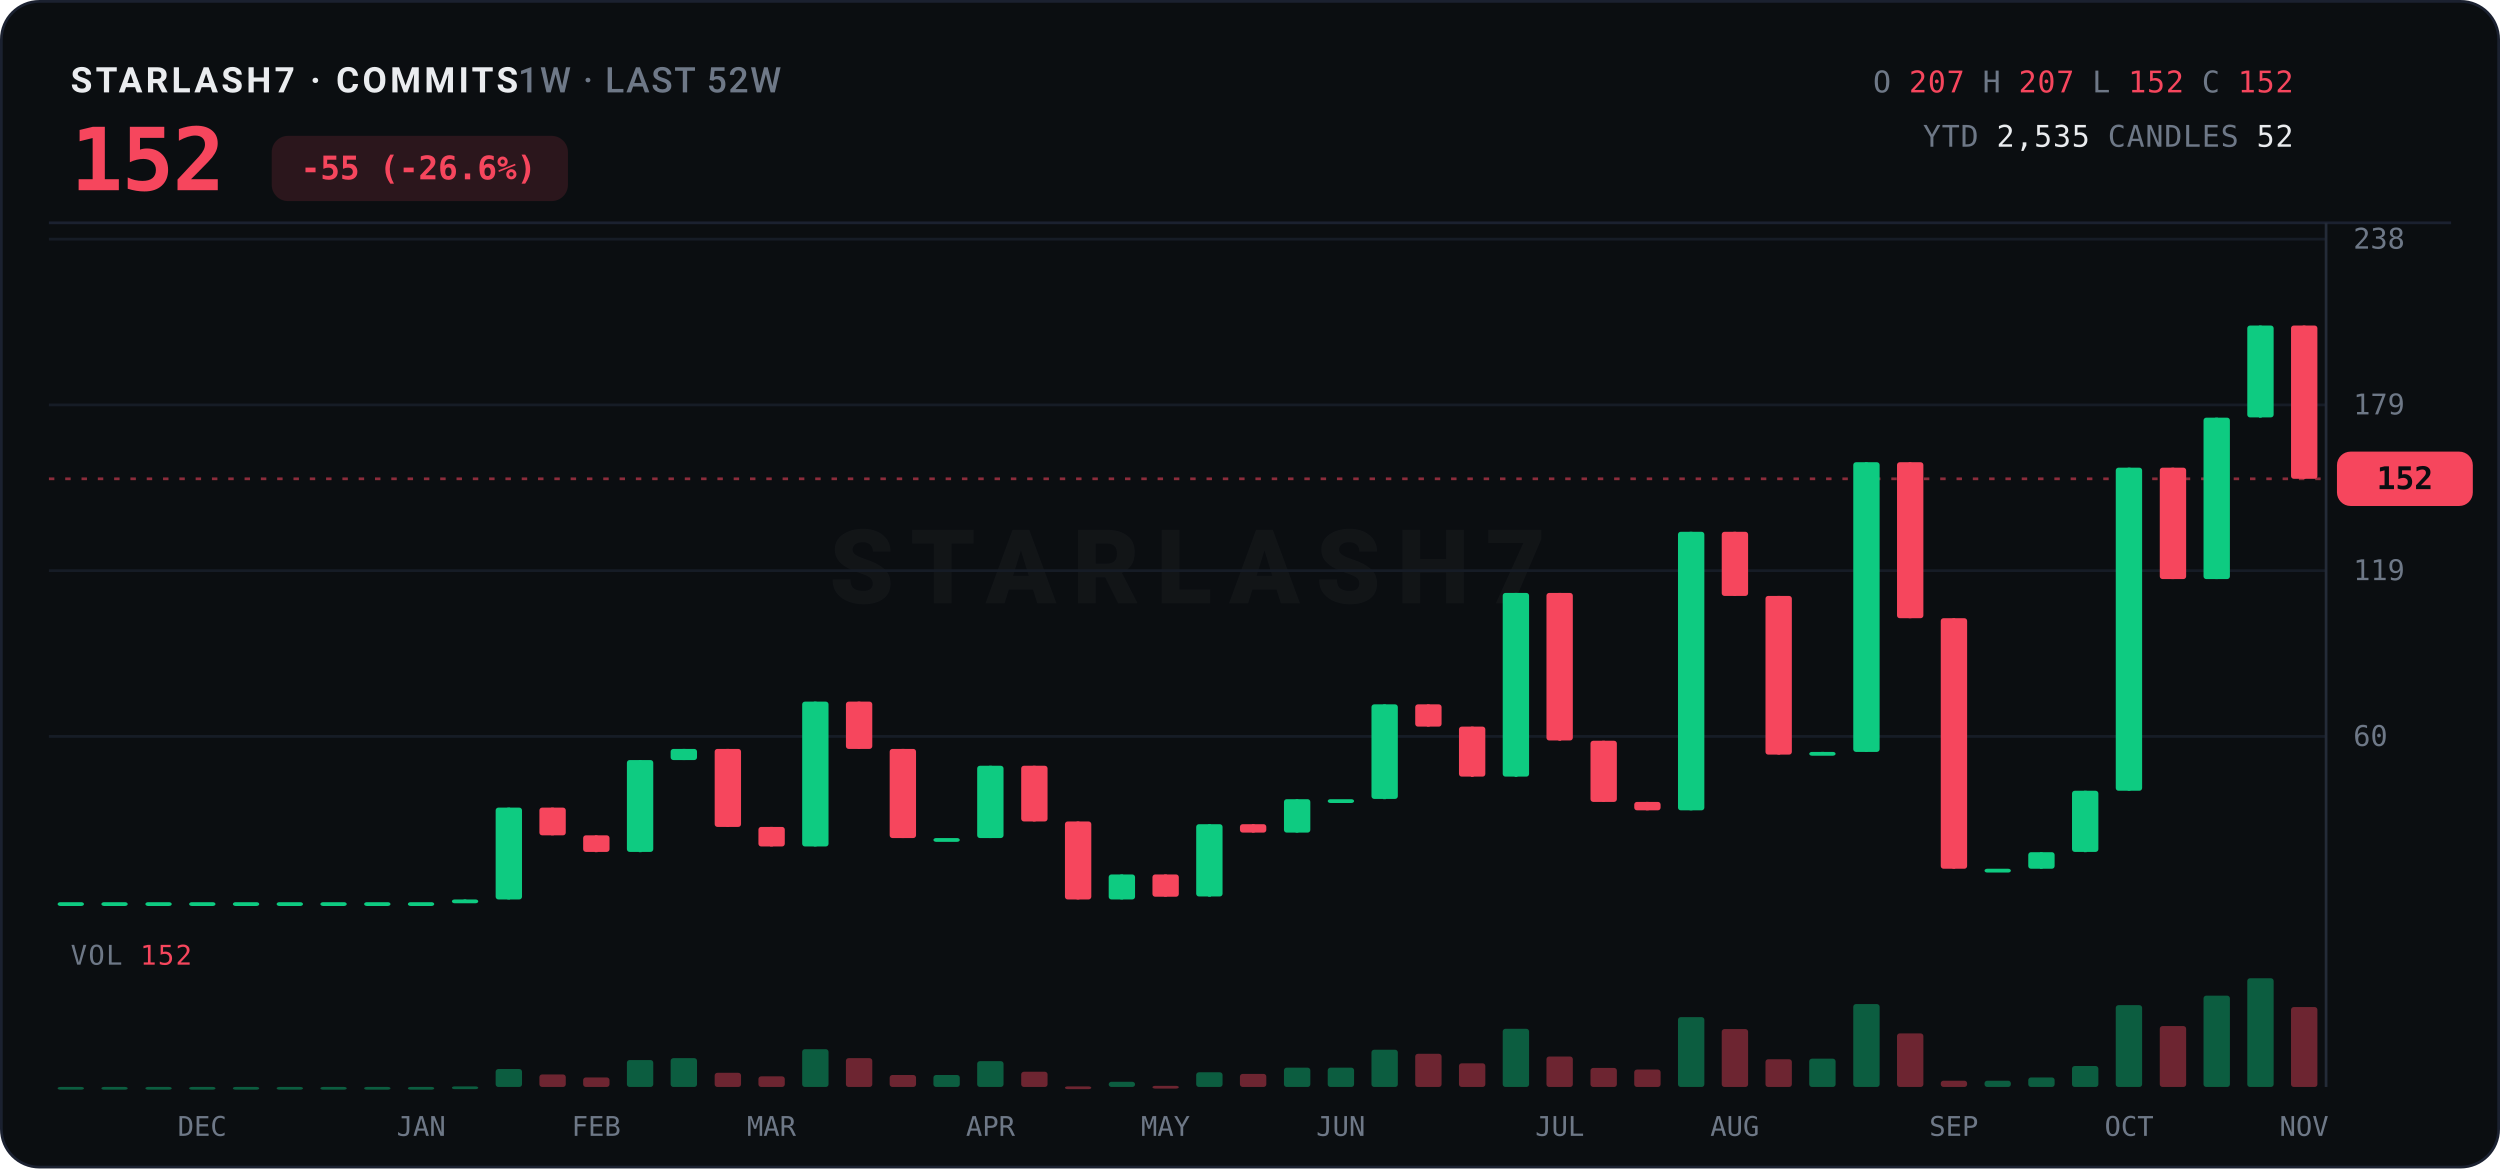
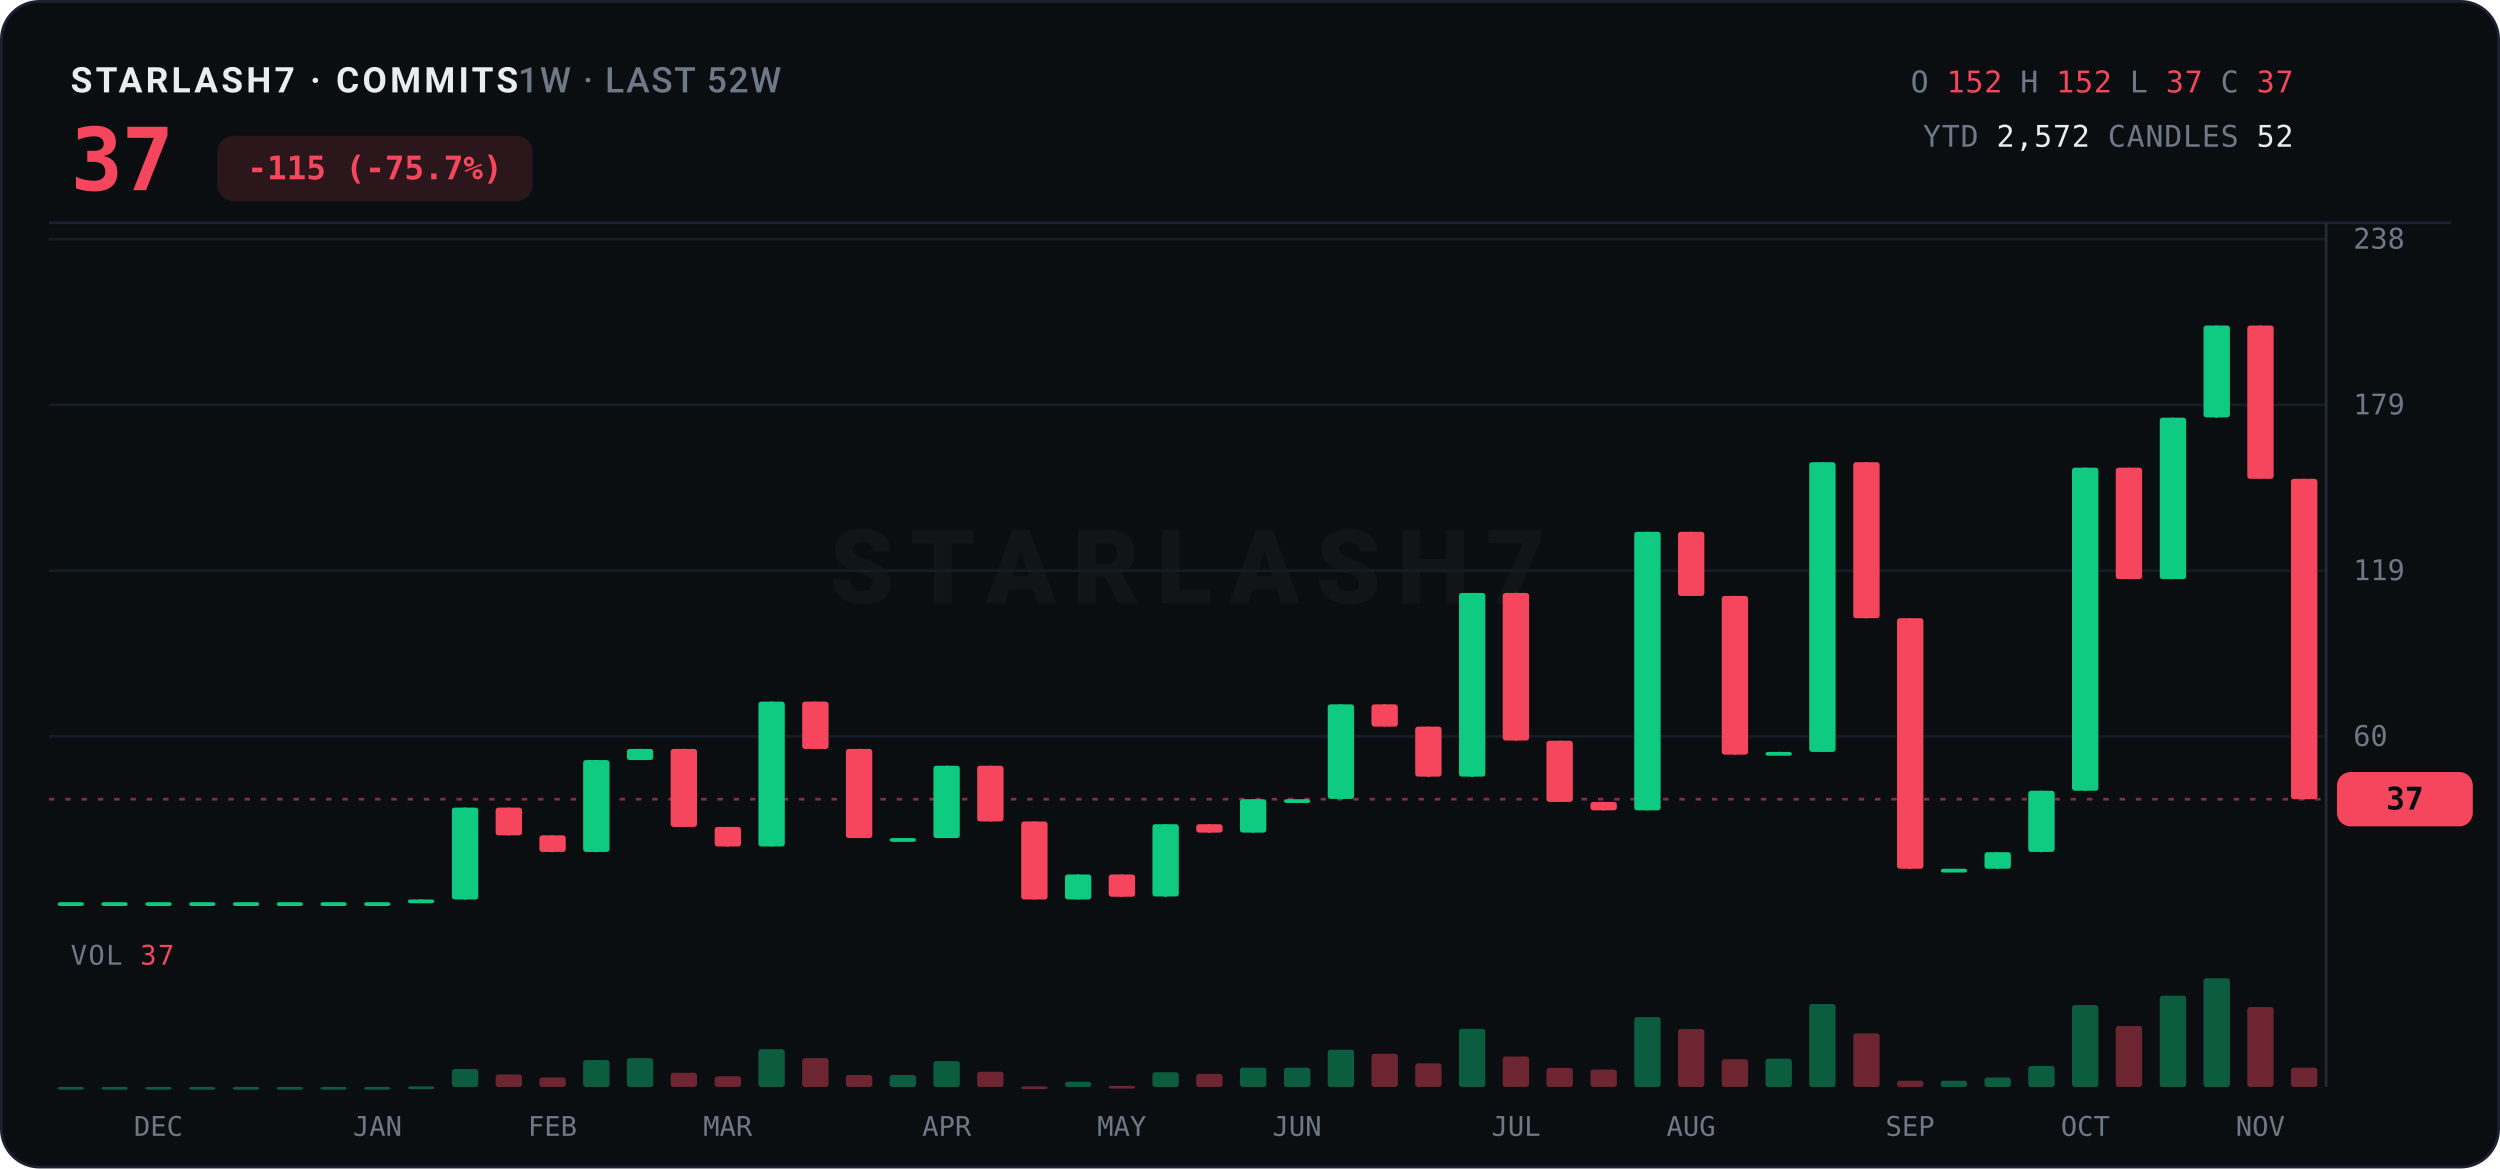
<svg xmlns="http://www.w3.org/2000/svg" width="920" height="430" viewBox="0 0 920 430">
  <rect x="0.5" y="0.5" width="919" height="429" rx="14" fill="#0B0E11" stroke="#1B2130" />
  <text x="26" y="34" font-family="ui-sans-serif,system-ui,-apple-system,'Segoe UI',Roboto,sans-serif" font-size="13" font-weight="700" letter-spacing="1.2" fill="#EAECEF">STARLASH7 · COMMITS<tspan fill="#6E7887" font-weight="500" letter-spacing="0.6">  1W · LAST 52W</tspan>
  </text>
-   <text x="26" y="70" font-family="ui-monospace,'SF Mono',SFMono-Regular,Menlo,Consolas,monospace" font-size="32" font-weight="800" fill="#F6465D" letter-spacing="-0.5">152</text>
-   <rect x="100" y="50" width="109" height="24" rx="6" fill="#F6465D" opacity="0.14" />
-   <text x="154" y="66" text-anchor="middle" font-family="ui-monospace,'SF Mono',SFMono-Regular,Menlo,Consolas,monospace" font-size="12" font-weight="700" fill="#F6465D">-55 (-26.6%)</text>
+   <text x="26" y="70" font-family="ui-monospace,'SF Mono',SFMono-Regular,Menlo,Consolas,monospace" font-size="32" font-weight="800" fill="#F6465D" letter-spacing="-0.5">37</text>
+   <rect x="80" y="50" width="116" height="24" rx="6" fill="#F6465D" opacity="0.14" />
+   <text x="138" y="66" text-anchor="middle" font-family="ui-monospace,'SF Mono',SFMono-Regular,Menlo,Consolas,monospace" font-size="12" font-weight="700" fill="#F6465D">-115 (-75.7%)</text>
  <text x="844" y="34" text-anchor="end" font-family="ui-monospace,'SF Mono',SFMono-Regular,Menlo,Consolas,monospace" font-size="11" letter-spacing="0.3">
    <tspan fill="#6E7887">O</tspan>
-     <tspan fill="#F6465D">207</tspan>
+     <tspan fill="#F6465D">152</tspan>
    <tspan fill="#6E7887">H</tspan>
-     <tspan fill="#F6465D">207</tspan>
+     <tspan fill="#F6465D">152</tspan>
    <tspan fill="#6E7887">L</tspan>
-     <tspan fill="#F6465D">152</tspan>
+     <tspan fill="#F6465D">37</tspan>
    <tspan fill="#6E7887">C</tspan>
-     <tspan fill="#F6465D">152</tspan>
+     <tspan fill="#F6465D">37</tspan>
  </text>
  <text x="844" y="54" text-anchor="end" font-family="ui-monospace,'SF Mono',SFMono-Regular,Menlo,Consolas,monospace" font-size="11" letter-spacing="0.3">
    <tspan fill="#6E7887">YTD</tspan>
-     <tspan fill="#EAECEF">2,535</tspan>
+     <tspan fill="#EAECEF">2,572</tspan>
    <tspan fill="#6E7887">CANDLES</tspan>
    <tspan fill="#EAECEF">52</tspan>
  </text>
  <line x1="18" y1="82" x2="902" y2="82" stroke="#1B2130" stroke-width="1" />
  <text x="437.0" y="222.0" text-anchor="middle" font-family="ui-sans-serif,system-ui,-apple-system,'Segoe UI',Roboto,sans-serif" font-size="38" font-weight="800" letter-spacing="6" fill="#EAECEF" opacity="0.035">STARLASH7</text>
  <line x1="18" y1="271.0" x2="856" y2="271.0" stroke="#161C26" stroke-width="1" />
  <text x="866" y="274.5" font-family="ui-monospace,'SF Mono',SFMono-Regular,Menlo,Consolas,monospace" font-size="10.5" fill="#6E7887">60</text>
  <line x1="18" y1="210.0" x2="856" y2="210.0" stroke="#161C26" stroke-width="1" />
  <text x="866" y="213.5" font-family="ui-monospace,'SF Mono',SFMono-Regular,Menlo,Consolas,monospace" font-size="10.5" fill="#6E7887">119</text>
  <line x1="18" y1="149.0" x2="856" y2="149.0" stroke="#161C26" stroke-width="1" />
  <text x="866" y="152.5" font-family="ui-monospace,'SF Mono',SFMono-Regular,Menlo,Consolas,monospace" font-size="10.5" fill="#6E7887">179</text>
  <line x1="18" y1="88.0" x2="856" y2="88.0" stroke="#161C26" stroke-width="1" />
  <text x="866" y="91.5" font-family="ui-monospace,'SF Mono',SFMono-Regular,Menlo,Consolas,monospace" font-size="10.5" fill="#6E7887">238</text>
  <line x1="856" y1="82" x2="856" y2="400" stroke="#242B38" stroke-width="1" />
-   <line x1="18" y1="176.2" x2="856" y2="176.2" stroke="#F6465D" stroke-width="1" stroke-dasharray="2 4" opacity="0.55" />
-   <rect x="860" y="166.2" width="50" height="20" rx="5" fill="#F6465D" />
-   <text x="885.0" y="180.0" text-anchor="middle" font-family="ui-monospace,'SF Mono',SFMono-Regular,Menlo,Consolas,monospace" font-size="11.5" font-weight="800" fill="#0B0E11">152</text>
+   <line x1="18" y1="294.1" x2="856" y2="294.1" stroke="#F6465D" stroke-width="1" stroke-dasharray="2 4" opacity="0.55" />
+   <rect x="860" y="284.1" width="50" height="20" rx="5" fill="#F6465D" />
+   <text x="885.0" y="297.9" text-anchor="middle" font-family="ui-monospace,'SF Mono',SFMono-Regular,Menlo,Consolas,monospace" font-size="11.5" font-weight="800" fill="#0B0E11">37</text>
  <line x1="26.1" y1="332.0" x2="26.1" y2="332.0" stroke="#0ECB81" stroke-width="1" />
  <rect x="21.2" y="332.0" width="9.7" height="1.4" rx="1" fill="#0ECB81" />
  <line x1="42.2" y1="332.0" x2="42.2" y2="332.0" stroke="#0ECB81" stroke-width="1" />
  <rect x="37.3" y="332.0" width="9.7" height="1.4" rx="1" fill="#0ECB81" />
  <line x1="58.3" y1="332.0" x2="58.3" y2="332.0" stroke="#0ECB81" stroke-width="1" />
  <rect x="53.5" y="332.0" width="9.7" height="1.4" rx="1" fill="#0ECB81" />
  <line x1="74.4" y1="332.0" x2="74.4" y2="332.0" stroke="#0ECB81" stroke-width="1" />
  <rect x="69.6" y="332.0" width="9.7" height="1.4" rx="1" fill="#0ECB81" />
  <line x1="90.5" y1="332.0" x2="90.5" y2="332.0" stroke="#0ECB81" stroke-width="1" />
  <rect x="85.7" y="332.0" width="9.7" height="1.4" rx="1" fill="#0ECB81" />
  <line x1="106.6" y1="332.0" x2="106.6" y2="332.0" stroke="#0ECB81" stroke-width="1" />
  <rect x="101.8" y="332.0" width="9.7" height="1.4" rx="1" fill="#0ECB81" />
  <line x1="122.8" y1="332.0" x2="122.8" y2="332.0" stroke="#0ECB81" stroke-width="1" />
  <rect x="117.9" y="332.0" width="9.7" height="1.4" rx="1" fill="#0ECB81" />
  <line x1="138.9" y1="332.0" x2="138.9" y2="332.0" stroke="#0ECB81" stroke-width="1" />
  <rect x="134.0" y="332.0" width="9.7" height="1.4" rx="1" fill="#0ECB81" />
-   <line x1="155.0" y1="332.0" x2="155.0" y2="332.0" stroke="#0ECB81" stroke-width="1" />
-   <rect x="150.1" y="332.0" width="9.7" height="1.4" rx="1" fill="#0ECB81" />
-   <line x1="171.1" y1="331.0" x2="171.1" y2="332.0" stroke="#0ECB81" stroke-width="1" />
-   <rect x="166.3" y="331.0" width="9.7" height="1.4" rx="1" fill="#0ECB81" />
-   <line x1="187.2" y1="297.2" x2="187.2" y2="331.0" stroke="#0ECB81" stroke-width="1" />
-   <rect x="182.4" y="297.2" width="9.7" height="33.8" rx="1" fill="#0ECB81" />
-   <line x1="203.3" y1="297.2" x2="203.3" y2="307.4" stroke="#F6465D" stroke-width="1" />
-   <rect x="198.5" y="297.2" width="9.7" height="10.2" rx="1" fill="#F6465D" />
-   <line x1="219.4" y1="307.4" x2="219.4" y2="313.6" stroke="#F6465D" stroke-width="1" />
-   <rect x="214.6" y="307.4" width="9.7" height="6.1" rx="1" fill="#F6465D" />
-   <line x1="235.6" y1="279.7" x2="235.6" y2="313.6" stroke="#0ECB81" stroke-width="1" />
-   <rect x="230.7" y="279.7" width="9.7" height="33.8" rx="1" fill="#0ECB81" />
-   <line x1="251.7" y1="275.6" x2="251.7" y2="279.7" stroke="#0ECB81" stroke-width="1" />
-   <rect x="246.8" y="275.6" width="9.7" height="4.1" rx="1" fill="#0ECB81" />
-   <line x1="267.8" y1="275.6" x2="267.8" y2="304.3" stroke="#F6465D" stroke-width="1" />
-   <rect x="263.0" y="275.6" width="9.7" height="28.7" rx="1" fill="#F6465D" />
-   <line x1="283.9" y1="304.3" x2="283.9" y2="311.5" stroke="#F6465D" stroke-width="1" />
-   <rect x="279.1" y="304.3" width="9.7" height="7.2" rx="1" fill="#F6465D" />
-   <line x1="300.0" y1="258.2" x2="300.0" y2="311.5" stroke="#0ECB81" stroke-width="1" />
-   <rect x="295.2" y="258.2" width="9.7" height="53.3" rx="1" fill="#0ECB81" />
-   <line x1="316.1" y1="258.2" x2="316.1" y2="275.6" stroke="#F6465D" stroke-width="1" />
-   <rect x="311.3" y="258.2" width="9.7" height="17.4" rx="1" fill="#F6465D" />
-   <line x1="332.3" y1="275.6" x2="332.3" y2="308.4" stroke="#F6465D" stroke-width="1" />
-   <rect x="327.4" y="275.6" width="9.7" height="32.8" rx="1" fill="#F6465D" />
-   <line x1="348.4" y1="308.4" x2="348.4" y2="308.4" stroke="#0ECB81" stroke-width="1" />
-   <rect x="343.5" y="308.4" width="9.7" height="1.4" rx="1" fill="#0ECB81" />
-   <line x1="364.5" y1="281.8" x2="364.5" y2="308.4" stroke="#0ECB81" stroke-width="1" />
-   <rect x="359.6" y="281.8" width="9.7" height="26.6" rx="1" fill="#0ECB81" />
-   <line x1="380.6" y1="281.8" x2="380.6" y2="302.3" stroke="#F6465D" stroke-width="1" />
-   <rect x="375.8" y="281.8" width="9.7" height="20.5" rx="1" fill="#F6465D" />
-   <line x1="396.7" y1="302.3" x2="396.7" y2="331.0" stroke="#F6465D" stroke-width="1" />
-   <rect x="391.9" y="302.3" width="9.7" height="28.7" rx="1" fill="#F6465D" />
-   <line x1="412.8" y1="321.8" x2="412.8" y2="331.0" stroke="#0ECB81" stroke-width="1" />
-   <rect x="408.0" y="321.8" width="9.7" height="9.2" rx="1" fill="#0ECB81" />
-   <line x1="428.9" y1="321.8" x2="428.9" y2="330.0" stroke="#F6465D" stroke-width="1" />
-   <rect x="424.1" y="321.8" width="9.7" height="8.2" rx="1" fill="#F6465D" />
-   <line x1="445.1" y1="303.3" x2="445.1" y2="330.0" stroke="#0ECB81" stroke-width="1" />
-   <rect x="440.2" y="303.3" width="9.7" height="26.6" rx="1" fill="#0ECB81" />
-   <line x1="461.2" y1="303.3" x2="461.2" y2="306.4" stroke="#F6465D" stroke-width="1" />
-   <rect x="456.3" y="303.3" width="9.7" height="3.1" rx="1" fill="#F6465D" />
-   <line x1="477.3" y1="294.1" x2="477.3" y2="306.4" stroke="#0ECB81" stroke-width="1" />
-   <rect x="472.5" y="294.1" width="9.7" height="12.3" rx="1" fill="#0ECB81" />
-   <line x1="493.4" y1="294.1" x2="493.4" y2="294.1" stroke="#0ECB81" stroke-width="1" />
-   <rect x="488.6" y="294.1" width="9.7" height="1.4" rx="1" fill="#0ECB81" />
-   <line x1="509.5" y1="259.2" x2="509.5" y2="294.1" stroke="#0ECB81" stroke-width="1" />
-   <rect x="504.7" y="259.2" width="9.7" height="34.8" rx="1" fill="#0ECB81" />
-   <line x1="525.6" y1="259.2" x2="525.6" y2="267.4" stroke="#F6465D" stroke-width="1" />
-   <rect x="520.8" y="259.2" width="9.7" height="8.2" rx="1" fill="#F6465D" />
-   <line x1="541.8" y1="267.4" x2="541.8" y2="285.9" stroke="#F6465D" stroke-width="1" />
-   <rect x="536.9" y="267.4" width="9.7" height="18.4" rx="1" fill="#F6465D" />
-   <line x1="557.9" y1="218.2" x2="557.9" y2="285.9" stroke="#0ECB81" stroke-width="1" />
-   <rect x="553.0" y="218.2" width="9.7" height="67.6" rx="1" fill="#0ECB81" />
-   <line x1="574.0" y1="218.2" x2="574.0" y2="272.6" stroke="#F6465D" stroke-width="1" />
-   <rect x="569.1" y="218.2" width="9.7" height="54.3" rx="1" fill="#F6465D" />
-   <line x1="590.1" y1="272.6" x2="590.1" y2="295.1" stroke="#F6465D" stroke-width="1" />
-   <rect x="585.3" y="272.6" width="9.7" height="22.5" rx="1" fill="#F6465D" />
-   <line x1="606.2" y1="295.1" x2="606.2" y2="298.2" stroke="#F6465D" stroke-width="1" />
-   <rect x="601.4" y="295.1" width="9.7" height="3.1" rx="1" fill="#F6465D" />
-   <line x1="622.3" y1="195.7" x2="622.3" y2="298.2" stroke="#0ECB81" stroke-width="1" />
-   <rect x="617.5" y="195.7" width="9.7" height="102.5" rx="1" fill="#0ECB81" />
-   <line x1="638.4" y1="195.7" x2="638.4" y2="219.3" stroke="#F6465D" stroke-width="1" />
-   <rect x="633.6" y="195.7" width="9.7" height="23.6" rx="1" fill="#F6465D" />
-   <line x1="654.6" y1="219.3" x2="654.6" y2="277.7" stroke="#F6465D" stroke-width="1" />
-   <rect x="649.7" y="219.3" width="9.7" height="58.4" rx="1" fill="#F6465D" />
-   <line x1="670.7" y1="276.7" x2="670.7" y2="277.7" stroke="#0ECB81" stroke-width="1" />
-   <rect x="665.8" y="276.7" width="9.7" height="1.4" rx="1" fill="#0ECB81" />
-   <line x1="686.8" y1="170.1" x2="686.8" y2="276.7" stroke="#0ECB81" stroke-width="1" />
-   <rect x="682.0" y="170.1" width="9.7" height="106.6" rx="1" fill="#0ECB81" />
-   <line x1="702.9" y1="170.1" x2="702.9" y2="227.5" stroke="#F6465D" stroke-width="1" />
-   <rect x="698.1" y="170.1" width="9.7" height="57.4" rx="1" fill="#F6465D" />
-   <line x1="719.0" y1="227.5" x2="719.0" y2="319.7" stroke="#F6465D" stroke-width="1" />
-   <rect x="714.2" y="227.5" width="9.7" height="92.2" rx="1" fill="#F6465D" />
-   <line x1="735.1" y1="319.7" x2="735.1" y2="319.7" stroke="#0ECB81" stroke-width="1" />
-   <rect x="730.3" y="319.7" width="9.7" height="1.4" rx="1" fill="#0ECB81" />
-   <line x1="751.2" y1="313.6" x2="751.2" y2="319.7" stroke="#0ECB81" stroke-width="1" />
-   <rect x="746.4" y="313.6" width="9.7" height="6.1" rx="1" fill="#0ECB81" />
-   <line x1="767.4" y1="291.0" x2="767.4" y2="313.6" stroke="#0ECB81" stroke-width="1" />
-   <rect x="762.5" y="291.0" width="9.7" height="22.5" rx="1" fill="#0ECB81" />
-   <line x1="783.5" y1="172.1" x2="783.5" y2="291.0" stroke="#0ECB81" stroke-width="1" />
-   <rect x="778.6" y="172.1" width="9.7" height="118.9" rx="1" fill="#0ECB81" />
-   <line x1="799.6" y1="172.1" x2="799.6" y2="213.1" stroke="#F6465D" stroke-width="1" />
-   <rect x="794.8" y="172.1" width="9.7" height="41.0" rx="1" fill="#F6465D" />
-   <line x1="815.7" y1="153.7" x2="815.7" y2="213.1" stroke="#0ECB81" stroke-width="1" />
-   <rect x="810.9" y="153.7" width="9.7" height="59.4" rx="1" fill="#0ECB81" />
-   <line x1="831.8" y1="119.8" x2="831.8" y2="153.7" stroke="#0ECB81" stroke-width="1" />
-   <rect x="827.0" y="119.8" width="9.7" height="33.8" rx="1" fill="#0ECB81" />
-   <line x1="847.9" y1="119.8" x2="847.9" y2="176.2" stroke="#F6465D" stroke-width="1" />
-   <rect x="843.1" y="119.8" width="9.7" height="56.4" rx="1" fill="#F6465D" />
-   <text x="26" y="355" font-family="ui-monospace,'SF Mono',SFMono-Regular,Menlo,Consolas,monospace" font-size="10" letter-spacing="0.5" fill="#6E7887">VOL <tspan fill="#F6465D">152</tspan>
+   <line x1="155.0" y1="331.0" x2="155.0" y2="332.0" stroke="#0ECB81" stroke-width="1" />
+   <rect x="150.1" y="331.0" width="9.7" height="1.4" rx="1" fill="#0ECB81" />
+   <line x1="171.1" y1="297.2" x2="171.1" y2="331.0" stroke="#0ECB81" stroke-width="1" />
+   <rect x="166.3" y="297.2" width="9.7" height="33.8" rx="1" fill="#0ECB81" />
+   <line x1="187.2" y1="297.2" x2="187.2" y2="307.4" stroke="#F6465D" stroke-width="1" />
+   <rect x="182.4" y="297.2" width="9.7" height="10.2" rx="1" fill="#F6465D" />
+   <line x1="203.3" y1="307.4" x2="203.3" y2="313.6" stroke="#F6465D" stroke-width="1" />
+   <rect x="198.5" y="307.4" width="9.7" height="6.1" rx="1" fill="#F6465D" />
+   <line x1="219.4" y1="279.7" x2="219.4" y2="313.6" stroke="#0ECB81" stroke-width="1" />
+   <rect x="214.6" y="279.7" width="9.7" height="33.8" rx="1" fill="#0ECB81" />
+   <line x1="235.6" y1="275.6" x2="235.6" y2="279.7" stroke="#0ECB81" stroke-width="1" />
+   <rect x="230.7" y="275.6" width="9.7" height="4.1" rx="1" fill="#0ECB81" />
+   <line x1="251.7" y1="275.6" x2="251.7" y2="304.3" stroke="#F6465D" stroke-width="1" />
+   <rect x="246.8" y="275.6" width="9.7" height="28.7" rx="1" fill="#F6465D" />
+   <line x1="267.8" y1="304.3" x2="267.8" y2="311.5" stroke="#F6465D" stroke-width="1" />
+   <rect x="263.0" y="304.3" width="9.7" height="7.2" rx="1" fill="#F6465D" />
+   <line x1="283.9" y1="258.2" x2="283.9" y2="311.5" stroke="#0ECB81" stroke-width="1" />
+   <rect x="279.1" y="258.2" width="9.7" height="53.3" rx="1" fill="#0ECB81" />
+   <line x1="300.0" y1="258.2" x2="300.0" y2="275.6" stroke="#F6465D" stroke-width="1" />
+   <rect x="295.2" y="258.2" width="9.7" height="17.4" rx="1" fill="#F6465D" />
+   <line x1="316.1" y1="275.6" x2="316.1" y2="308.4" stroke="#F6465D" stroke-width="1" />
+   <rect x="311.3" y="275.6" width="9.7" height="32.8" rx="1" fill="#F6465D" />
+   <line x1="332.3" y1="308.4" x2="332.3" y2="308.4" stroke="#0ECB81" stroke-width="1" />
+   <rect x="327.4" y="308.4" width="9.7" height="1.4" rx="1" fill="#0ECB81" />
+   <line x1="348.4" y1="281.8" x2="348.4" y2="308.4" stroke="#0ECB81" stroke-width="1" />
+   <rect x="343.5" y="281.8" width="9.7" height="26.6" rx="1" fill="#0ECB81" />
+   <line x1="364.5" y1="281.8" x2="364.5" y2="302.3" stroke="#F6465D" stroke-width="1" />
+   <rect x="359.6" y="281.8" width="9.7" height="20.5" rx="1" fill="#F6465D" />
+   <line x1="380.6" y1="302.3" x2="380.6" y2="331.0" stroke="#F6465D" stroke-width="1" />
+   <rect x="375.8" y="302.3" width="9.7" height="28.7" rx="1" fill="#F6465D" />
+   <line x1="396.7" y1="321.8" x2="396.7" y2="331.0" stroke="#0ECB81" stroke-width="1" />
+   <rect x="391.9" y="321.8" width="9.7" height="9.2" rx="1" fill="#0ECB81" />
+   <line x1="412.8" y1="321.8" x2="412.8" y2="330.0" stroke="#F6465D" stroke-width="1" />
+   <rect x="408.0" y="321.8" width="9.7" height="8.2" rx="1" fill="#F6465D" />
+   <line x1="428.9" y1="303.3" x2="428.9" y2="330.0" stroke="#0ECB81" stroke-width="1" />
+   <rect x="424.1" y="303.3" width="9.7" height="26.6" rx="1" fill="#0ECB81" />
+   <line x1="445.1" y1="303.3" x2="445.1" y2="306.4" stroke="#F6465D" stroke-width="1" />
+   <rect x="440.2" y="303.3" width="9.7" height="3.1" rx="1" fill="#F6465D" />
+   <line x1="461.2" y1="294.1" x2="461.2" y2="306.4" stroke="#0ECB81" stroke-width="1" />
+   <rect x="456.3" y="294.1" width="9.7" height="12.3" rx="1" fill="#0ECB81" />
+   <line x1="477.3" y1="294.1" x2="477.3" y2="294.1" stroke="#0ECB81" stroke-width="1" />
+   <rect x="472.5" y="294.1" width="9.7" height="1.4" rx="1" fill="#0ECB81" />
+   <line x1="493.4" y1="259.2" x2="493.4" y2="294.1" stroke="#0ECB81" stroke-width="1" />
+   <rect x="488.6" y="259.2" width="9.7" height="34.8" rx="1" fill="#0ECB81" />
+   <line x1="509.5" y1="259.2" x2="509.5" y2="267.4" stroke="#F6465D" stroke-width="1" />
+   <rect x="504.7" y="259.2" width="9.7" height="8.2" rx="1" fill="#F6465D" />
+   <line x1="525.6" y1="267.4" x2="525.6" y2="285.9" stroke="#F6465D" stroke-width="1" />
+   <rect x="520.8" y="267.4" width="9.7" height="18.4" rx="1" fill="#F6465D" />
+   <line x1="541.8" y1="218.2" x2="541.8" y2="285.9" stroke="#0ECB81" stroke-width="1" />
+   <rect x="536.9" y="218.2" width="9.7" height="67.6" rx="1" fill="#0ECB81" />
+   <line x1="557.9" y1="218.2" x2="557.9" y2="272.6" stroke="#F6465D" stroke-width="1" />
+   <rect x="553.0" y="218.2" width="9.7" height="54.3" rx="1" fill="#F6465D" />
+   <line x1="574.0" y1="272.6" x2="574.0" y2="295.1" stroke="#F6465D" stroke-width="1" />
+   <rect x="569.1" y="272.6" width="9.7" height="22.5" rx="1" fill="#F6465D" />
+   <line x1="590.1" y1="295.1" x2="590.1" y2="298.2" stroke="#F6465D" stroke-width="1" />
+   <rect x="585.3" y="295.1" width="9.7" height="3.1" rx="1" fill="#F6465D" />
+   <line x1="606.2" y1="195.7" x2="606.2" y2="298.2" stroke="#0ECB81" stroke-width="1" />
+   <rect x="601.4" y="195.7" width="9.7" height="102.5" rx="1" fill="#0ECB81" />
+   <line x1="622.3" y1="195.7" x2="622.3" y2="219.3" stroke="#F6465D" stroke-width="1" />
+   <rect x="617.5" y="195.7" width="9.7" height="23.6" rx="1" fill="#F6465D" />
+   <line x1="638.4" y1="219.3" x2="638.4" y2="277.7" stroke="#F6465D" stroke-width="1" />
+   <rect x="633.6" y="219.3" width="9.7" height="58.4" rx="1" fill="#F6465D" />
+   <line x1="654.6" y1="276.7" x2="654.6" y2="277.7" stroke="#0ECB81" stroke-width="1" />
+   <rect x="649.7" y="276.7" width="9.7" height="1.4" rx="1" fill="#0ECB81" />
+   <line x1="670.7" y1="170.1" x2="670.7" y2="276.7" stroke="#0ECB81" stroke-width="1" />
+   <rect x="665.8" y="170.1" width="9.7" height="106.6" rx="1" fill="#0ECB81" />
+   <line x1="686.8" y1="170.1" x2="686.8" y2="227.5" stroke="#F6465D" stroke-width="1" />
+   <rect x="682.0" y="170.1" width="9.7" height="57.4" rx="1" fill="#F6465D" />
+   <line x1="702.9" y1="227.5" x2="702.9" y2="319.7" stroke="#F6465D" stroke-width="1" />
+   <rect x="698.1" y="227.5" width="9.7" height="92.2" rx="1" fill="#F6465D" />
+   <line x1="719.0" y1="319.7" x2="719.0" y2="319.7" stroke="#0ECB81" stroke-width="1" />
+   <rect x="714.2" y="319.7" width="9.7" height="1.4" rx="1" fill="#0ECB81" />
+   <line x1="735.1" y1="313.6" x2="735.1" y2="319.7" stroke="#0ECB81" stroke-width="1" />
+   <rect x="730.3" y="313.6" width="9.7" height="6.1" rx="1" fill="#0ECB81" />
+   <line x1="751.2" y1="291.0" x2="751.2" y2="313.6" stroke="#0ECB81" stroke-width="1" />
+   <rect x="746.4" y="291.0" width="9.7" height="22.5" rx="1" fill="#0ECB81" />
+   <line x1="767.4" y1="172.1" x2="767.4" y2="291.0" stroke="#0ECB81" stroke-width="1" />
+   <rect x="762.5" y="172.1" width="9.7" height="118.9" rx="1" fill="#0ECB81" />
+   <line x1="783.5" y1="172.1" x2="783.5" y2="213.1" stroke="#F6465D" stroke-width="1" />
+   <rect x="778.6" y="172.1" width="9.7" height="41.0" rx="1" fill="#F6465D" />
+   <line x1="799.6" y1="153.7" x2="799.6" y2="213.1" stroke="#0ECB81" stroke-width="1" />
+   <rect x="794.8" y="153.7" width="9.7" height="59.4" rx="1" fill="#0ECB81" />
+   <line x1="815.7" y1="119.8" x2="815.7" y2="153.7" stroke="#0ECB81" stroke-width="1" />
+   <rect x="810.9" y="119.8" width="9.7" height="33.8" rx="1" fill="#0ECB81" />
+   <line x1="831.8" y1="119.8" x2="831.8" y2="176.2" stroke="#F6465D" stroke-width="1" />
+   <rect x="827.0" y="119.8" width="9.7" height="56.4" rx="1" fill="#F6465D" />
+   <line x1="847.9" y1="176.2" x2="847.9" y2="294.1" stroke="#F6465D" stroke-width="1" />
+   <rect x="843.1" y="176.2" width="9.7" height="117.9" rx="1" fill="#F6465D" />
+   <text x="26" y="355" font-family="ui-monospace,'SF Mono',SFMono-Regular,Menlo,Consolas,monospace" font-size="10" letter-spacing="0.5" fill="#6E7887">VOL <tspan fill="#F6465D">37</tspan>
  </text>
  <rect x="21.2" y="400.0" width="9.7" height="1.0" rx="1" fill="#0ECB81" opacity="0.42" />
  <rect x="37.3" y="400.0" width="9.7" height="1.0" rx="1" fill="#0ECB81" opacity="0.42" />
  <rect x="53.5" y="400.0" width="9.7" height="1.0" rx="1" fill="#0ECB81" opacity="0.42" />
  <rect x="69.6" y="400.0" width="9.7" height="1.0" rx="1" fill="#0ECB81" opacity="0.42" />
  <rect x="85.7" y="400.0" width="9.7" height="1.0" rx="1" fill="#0ECB81" opacity="0.42" />
  <rect x="101.8" y="400.0" width="9.7" height="1.0" rx="1" fill="#0ECB81" opacity="0.42" />
  <rect x="117.9" y="400.0" width="9.7" height="1.0" rx="1" fill="#0ECB81" opacity="0.42" />
  <rect x="134.0" y="400.0" width="9.7" height="1.0" rx="1" fill="#0ECB81" opacity="0.42" />
-   <rect x="150.1" y="400.0" width="9.7" height="1.0" rx="1" fill="#0ECB81" opacity="0.42" />
-   <rect x="166.3" y="399.8" width="9.7" height="1.0" rx="1" fill="#0ECB81" opacity="0.42" />
-   <rect x="182.4" y="393.4" width="9.7" height="6.6" rx="1" fill="#0ECB81" opacity="0.42" />
-   <rect x="198.5" y="395.4" width="9.7" height="4.6" rx="1" fill="#F6465D" opacity="0.42" />
-   <rect x="214.6" y="396.5" width="9.7" height="3.5" rx="1" fill="#F6465D" opacity="0.42" />
-   <rect x="230.7" y="390.1" width="9.7" height="9.9" rx="1" fill="#0ECB81" opacity="0.42" />
-   <rect x="246.8" y="389.4" width="9.7" height="10.6" rx="1" fill="#0ECB81" opacity="0.42" />
-   <rect x="263.0" y="394.8" width="9.7" height="5.2" rx="1" fill="#F6465D" opacity="0.42" />
-   <rect x="279.1" y="396.1" width="9.7" height="3.9" rx="1" fill="#F6465D" opacity="0.42" />
-   <rect x="295.2" y="386.1" width="9.7" height="13.9" rx="1" fill="#0ECB81" opacity="0.42" />
-   <rect x="311.3" y="389.4" width="9.7" height="10.6" rx="1" fill="#F6465D" opacity="0.42" />
-   <rect x="327.4" y="395.6" width="9.7" height="4.4" rx="1" fill="#F6465D" opacity="0.42" />
-   <rect x="343.5" y="395.6" width="9.7" height="4.4" rx="1" fill="#0ECB81" opacity="0.42" />
-   <rect x="359.6" y="390.5" width="9.7" height="9.5" rx="1" fill="#0ECB81" opacity="0.42" />
-   <rect x="375.8" y="394.4" width="9.7" height="5.6" rx="1" fill="#F6465D" opacity="0.42" />
-   <rect x="391.9" y="399.8" width="9.7" height="1.0" rx="1" fill="#F6465D" opacity="0.42" />
-   <rect x="408.0" y="398.1" width="9.7" height="1.9" rx="1" fill="#0ECB81" opacity="0.42" />
-   <rect x="424.1" y="399.6" width="9.7" height="1.0" rx="1" fill="#F6465D" opacity="0.42" />
-   <rect x="440.2" y="394.6" width="9.7" height="5.4" rx="1" fill="#0ECB81" opacity="0.42" />
-   <rect x="456.3" y="395.2" width="9.7" height="4.8" rx="1" fill="#F6465D" opacity="0.42" />
+   <rect x="150.1" y="399.8" width="9.7" height="1.0" rx="1" fill="#0ECB81" opacity="0.42" />
+   <rect x="166.3" y="393.4" width="9.7" height="6.6" rx="1" fill="#0ECB81" opacity="0.42" />
+   <rect x="182.4" y="395.4" width="9.7" height="4.6" rx="1" fill="#F6465D" opacity="0.42" />
+   <rect x="198.5" y="396.5" width="9.7" height="3.5" rx="1" fill="#F6465D" opacity="0.42" />
+   <rect x="214.6" y="390.1" width="9.7" height="9.9" rx="1" fill="#0ECB81" opacity="0.42" />
+   <rect x="230.7" y="389.4" width="9.7" height="10.6" rx="1" fill="#0ECB81" opacity="0.42" />
+   <rect x="246.8" y="394.8" width="9.7" height="5.2" rx="1" fill="#F6465D" opacity="0.42" />
+   <rect x="263.0" y="396.1" width="9.7" height="3.9" rx="1" fill="#F6465D" opacity="0.42" />
+   <rect x="279.1" y="386.1" width="9.7" height="13.9" rx="1" fill="#0ECB81" opacity="0.42" />
+   <rect x="295.2" y="389.4" width="9.7" height="10.6" rx="1" fill="#F6465D" opacity="0.42" />
+   <rect x="311.3" y="395.6" width="9.7" height="4.4" rx="1" fill="#F6465D" opacity="0.42" />
+   <rect x="327.4" y="395.6" width="9.7" height="4.4" rx="1" fill="#0ECB81" opacity="0.42" />
+   <rect x="343.5" y="390.5" width="9.7" height="9.5" rx="1" fill="#0ECB81" opacity="0.42" />
+   <rect x="359.6" y="394.4" width="9.7" height="5.6" rx="1" fill="#F6465D" opacity="0.42" />
+   <rect x="375.8" y="399.8" width="9.7" height="1.0" rx="1" fill="#F6465D" opacity="0.42" />
+   <rect x="391.9" y="398.1" width="9.7" height="1.9" rx="1" fill="#0ECB81" opacity="0.42" />
+   <rect x="408.0" y="399.6" width="9.7" height="1.0" rx="1" fill="#F6465D" opacity="0.42" />
+   <rect x="424.1" y="394.6" width="9.7" height="5.4" rx="1" fill="#0ECB81" opacity="0.42" />
+   <rect x="440.2" y="395.2" width="9.7" height="4.8" rx="1" fill="#F6465D" opacity="0.42" />
+   <rect x="456.3" y="392.9" width="9.7" height="7.1" rx="1" fill="#0ECB81" opacity="0.42" />
  <rect x="472.5" y="392.9" width="9.7" height="7.1" rx="1" fill="#0ECB81" opacity="0.42" />
-   <rect x="488.6" y="392.9" width="9.7" height="7.1" rx="1" fill="#0ECB81" opacity="0.42" />
-   <rect x="504.7" y="386.3" width="9.7" height="13.7" rx="1" fill="#0ECB81" opacity="0.42" />
-   <rect x="520.8" y="387.8" width="9.7" height="12.2" rx="1" fill="#F6465D" opacity="0.42" />
-   <rect x="536.9" y="391.3" width="9.7" height="8.7" rx="1" fill="#F6465D" opacity="0.42" />
-   <rect x="553.0" y="378.6" width="9.7" height="21.4" rx="1" fill="#0ECB81" opacity="0.42" />
-   <rect x="569.1" y="388.8" width="9.7" height="11.2" rx="1" fill="#F6465D" opacity="0.42" />
-   <rect x="585.3" y="393.0" width="9.7" height="7.0" rx="1" fill="#F6465D" opacity="0.42" />
-   <rect x="601.4" y="393.6" width="9.7" height="6.4" rx="1" fill="#F6465D" opacity="0.42" />
-   <rect x="617.5" y="374.3" width="9.7" height="25.7" rx="1" fill="#0ECB81" opacity="0.42" />
-   <rect x="633.6" y="378.7" width="9.7" height="21.3" rx="1" fill="#F6465D" opacity="0.42" />
-   <rect x="649.7" y="389.8" width="9.7" height="10.2" rx="1" fill="#F6465D" opacity="0.42" />
-   <rect x="665.8" y="389.6" width="9.7" height="10.4" rx="1" fill="#0ECB81" opacity="0.42" />
-   <rect x="682.0" y="369.5" width="9.7" height="30.5" rx="1" fill="#0ECB81" opacity="0.42" />
-   <rect x="698.1" y="380.3" width="9.7" height="19.7" rx="1" fill="#F6465D" opacity="0.42" />
-   <rect x="714.2" y="397.7" width="9.7" height="2.3" rx="1" fill="#F6465D" opacity="0.42" />
-   <rect x="730.3" y="397.7" width="9.7" height="2.3" rx="1" fill="#0ECB81" opacity="0.42" />
-   <rect x="746.4" y="396.5" width="9.7" height="3.5" rx="1" fill="#0ECB81" opacity="0.42" />
-   <rect x="762.5" y="392.3" width="9.7" height="7.7" rx="1" fill="#0ECB81" opacity="0.42" />
-   <rect x="778.6" y="369.9" width="9.7" height="30.1" rx="1" fill="#0ECB81" opacity="0.42" />
-   <rect x="794.8" y="377.6" width="9.7" height="22.4" rx="1" fill="#F6465D" opacity="0.42" />
-   <rect x="810.9" y="366.4" width="9.7" height="33.6" rx="1" fill="#0ECB81" opacity="0.42" />
-   <rect x="827.0" y="360.0" width="9.7" height="40.0" rx="1" fill="#0ECB81" opacity="0.42" />
-   <rect x="843.1" y="370.6" width="9.7" height="29.4" rx="1" fill="#F6465D" opacity="0.42" />
-   <text x="74.4" y="418" text-anchor="middle" font-family="ui-monospace,'SF Mono',SFMono-Regular,Menlo,Consolas,monospace" font-size="10" fill="#6E7887">DEC</text>
-   <text x="155.0" y="418" text-anchor="middle" font-family="ui-monospace,'SF Mono',SFMono-Regular,Menlo,Consolas,monospace" font-size="10" fill="#6E7887">JAN</text>
-   <text x="219.4" y="418" text-anchor="middle" font-family="ui-monospace,'SF Mono',SFMono-Regular,Menlo,Consolas,monospace" font-size="10" fill="#6E7887">FEB</text>
-   <text x="283.9" y="418" text-anchor="middle" font-family="ui-monospace,'SF Mono',SFMono-Regular,Menlo,Consolas,monospace" font-size="10" fill="#6E7887">MAR</text>
-   <text x="364.5" y="418" text-anchor="middle" font-family="ui-monospace,'SF Mono',SFMono-Regular,Menlo,Consolas,monospace" font-size="10" fill="#6E7887">APR</text>
-   <text x="428.9" y="418" text-anchor="middle" font-family="ui-monospace,'SF Mono',SFMono-Regular,Menlo,Consolas,monospace" font-size="10" fill="#6E7887">MAY</text>
-   <text x="493.4" y="418" text-anchor="middle" font-family="ui-monospace,'SF Mono',SFMono-Regular,Menlo,Consolas,monospace" font-size="10" fill="#6E7887">JUN</text>
-   <text x="574.0" y="418" text-anchor="middle" font-family="ui-monospace,'SF Mono',SFMono-Regular,Menlo,Consolas,monospace" font-size="10" fill="#6E7887">JUL</text>
-   <text x="638.4" y="418" text-anchor="middle" font-family="ui-monospace,'SF Mono',SFMono-Regular,Menlo,Consolas,monospace" font-size="10" fill="#6E7887">AUG</text>
-   <text x="719.0" y="418" text-anchor="middle" font-family="ui-monospace,'SF Mono',SFMono-Regular,Menlo,Consolas,monospace" font-size="10" fill="#6E7887">SEP</text>
-   <text x="783.5" y="418" text-anchor="middle" font-family="ui-monospace,'SF Mono',SFMono-Regular,Menlo,Consolas,monospace" font-size="10" fill="#6E7887">OCT</text>
-   <text x="847.9" y="418" text-anchor="middle" font-family="ui-monospace,'SF Mono',SFMono-Regular,Menlo,Consolas,monospace" font-size="10" fill="#6E7887">NOV</text>
+   <rect x="488.6" y="386.3" width="9.7" height="13.7" rx="1" fill="#0ECB81" opacity="0.42" />
+   <rect x="504.7" y="387.8" width="9.7" height="12.2" rx="1" fill="#F6465D" opacity="0.42" />
+   <rect x="520.8" y="391.3" width="9.7" height="8.7" rx="1" fill="#F6465D" opacity="0.42" />
+   <rect x="536.9" y="378.6" width="9.7" height="21.4" rx="1" fill="#0ECB81" opacity="0.42" />
+   <rect x="553.0" y="388.8" width="9.7" height="11.2" rx="1" fill="#F6465D" opacity="0.42" />
+   <rect x="569.1" y="393.0" width="9.7" height="7.0" rx="1" fill="#F6465D" opacity="0.42" />
+   <rect x="585.3" y="393.6" width="9.7" height="6.4" rx="1" fill="#F6465D" opacity="0.42" />
+   <rect x="601.4" y="374.3" width="9.7" height="25.7" rx="1" fill="#0ECB81" opacity="0.42" />
+   <rect x="617.5" y="378.7" width="9.7" height="21.3" rx="1" fill="#F6465D" opacity="0.42" />
+   <rect x="633.6" y="389.8" width="9.7" height="10.2" rx="1" fill="#F6465D" opacity="0.42" />
+   <rect x="649.7" y="389.6" width="9.7" height="10.4" rx="1" fill="#0ECB81" opacity="0.42" />
+   <rect x="665.8" y="369.5" width="9.7" height="30.5" rx="1" fill="#0ECB81" opacity="0.42" />
+   <rect x="682.0" y="380.3" width="9.7" height="19.7" rx="1" fill="#F6465D" opacity="0.42" />
+   <rect x="698.1" y="397.7" width="9.7" height="2.3" rx="1" fill="#F6465D" opacity="0.42" />
+   <rect x="714.2" y="397.7" width="9.7" height="2.3" rx="1" fill="#0ECB81" opacity="0.42" />
+   <rect x="730.3" y="396.5" width="9.7" height="3.5" rx="1" fill="#0ECB81" opacity="0.42" />
+   <rect x="746.4" y="392.3" width="9.7" height="7.7" rx="1" fill="#0ECB81" opacity="0.42" />
+   <rect x="762.5" y="369.9" width="9.7" height="30.1" rx="1" fill="#0ECB81" opacity="0.42" />
+   <rect x="778.6" y="377.6" width="9.7" height="22.4" rx="1" fill="#F6465D" opacity="0.42" />
+   <rect x="794.8" y="366.4" width="9.7" height="33.6" rx="1" fill="#0ECB81" opacity="0.42" />
+   <rect x="810.9" y="360.0" width="9.7" height="40.0" rx="1" fill="#0ECB81" opacity="0.42" />
+   <rect x="827.0" y="370.6" width="9.7" height="29.4" rx="1" fill="#F6465D" opacity="0.42" />
+   <rect x="843.1" y="392.9" width="9.7" height="7.1" rx="1" fill="#F6465D" opacity="0.42" />
+   <text x="58.3" y="418" text-anchor="middle" font-family="ui-monospace,'SF Mono',SFMono-Regular,Menlo,Consolas,monospace" font-size="10" fill="#6E7887">DEC</text>
+   <text x="138.9" y="418" text-anchor="middle" font-family="ui-monospace,'SF Mono',SFMono-Regular,Menlo,Consolas,monospace" font-size="10" fill="#6E7887">JAN</text>
+   <text x="203.3" y="418" text-anchor="middle" font-family="ui-monospace,'SF Mono',SFMono-Regular,Menlo,Consolas,monospace" font-size="10" fill="#6E7887">FEB</text>
+   <text x="267.8" y="418" text-anchor="middle" font-family="ui-monospace,'SF Mono',SFMono-Regular,Menlo,Consolas,monospace" font-size="10" fill="#6E7887">MAR</text>
+   <text x="348.4" y="418" text-anchor="middle" font-family="ui-monospace,'SF Mono',SFMono-Regular,Menlo,Consolas,monospace" font-size="10" fill="#6E7887">APR</text>
+   <text x="412.8" y="418" text-anchor="middle" font-family="ui-monospace,'SF Mono',SFMono-Regular,Menlo,Consolas,monospace" font-size="10" fill="#6E7887">MAY</text>
+   <text x="477.3" y="418" text-anchor="middle" font-family="ui-monospace,'SF Mono',SFMono-Regular,Menlo,Consolas,monospace" font-size="10" fill="#6E7887">JUN</text>
+   <text x="557.9" y="418" text-anchor="middle" font-family="ui-monospace,'SF Mono',SFMono-Regular,Menlo,Consolas,monospace" font-size="10" fill="#6E7887">JUL</text>
+   <text x="622.3" y="418" text-anchor="middle" font-family="ui-monospace,'SF Mono',SFMono-Regular,Menlo,Consolas,monospace" font-size="10" fill="#6E7887">AUG</text>
+   <text x="702.9" y="418" text-anchor="middle" font-family="ui-monospace,'SF Mono',SFMono-Regular,Menlo,Consolas,monospace" font-size="10" fill="#6E7887">SEP</text>
+   <text x="767.4" y="418" text-anchor="middle" font-family="ui-monospace,'SF Mono',SFMono-Regular,Menlo,Consolas,monospace" font-size="10" fill="#6E7887">OCT</text>
+   <text x="831.8" y="418" text-anchor="middle" font-family="ui-monospace,'SF Mono',SFMono-Regular,Menlo,Consolas,monospace" font-size="10" fill="#6E7887">NOV</text>
</svg>
